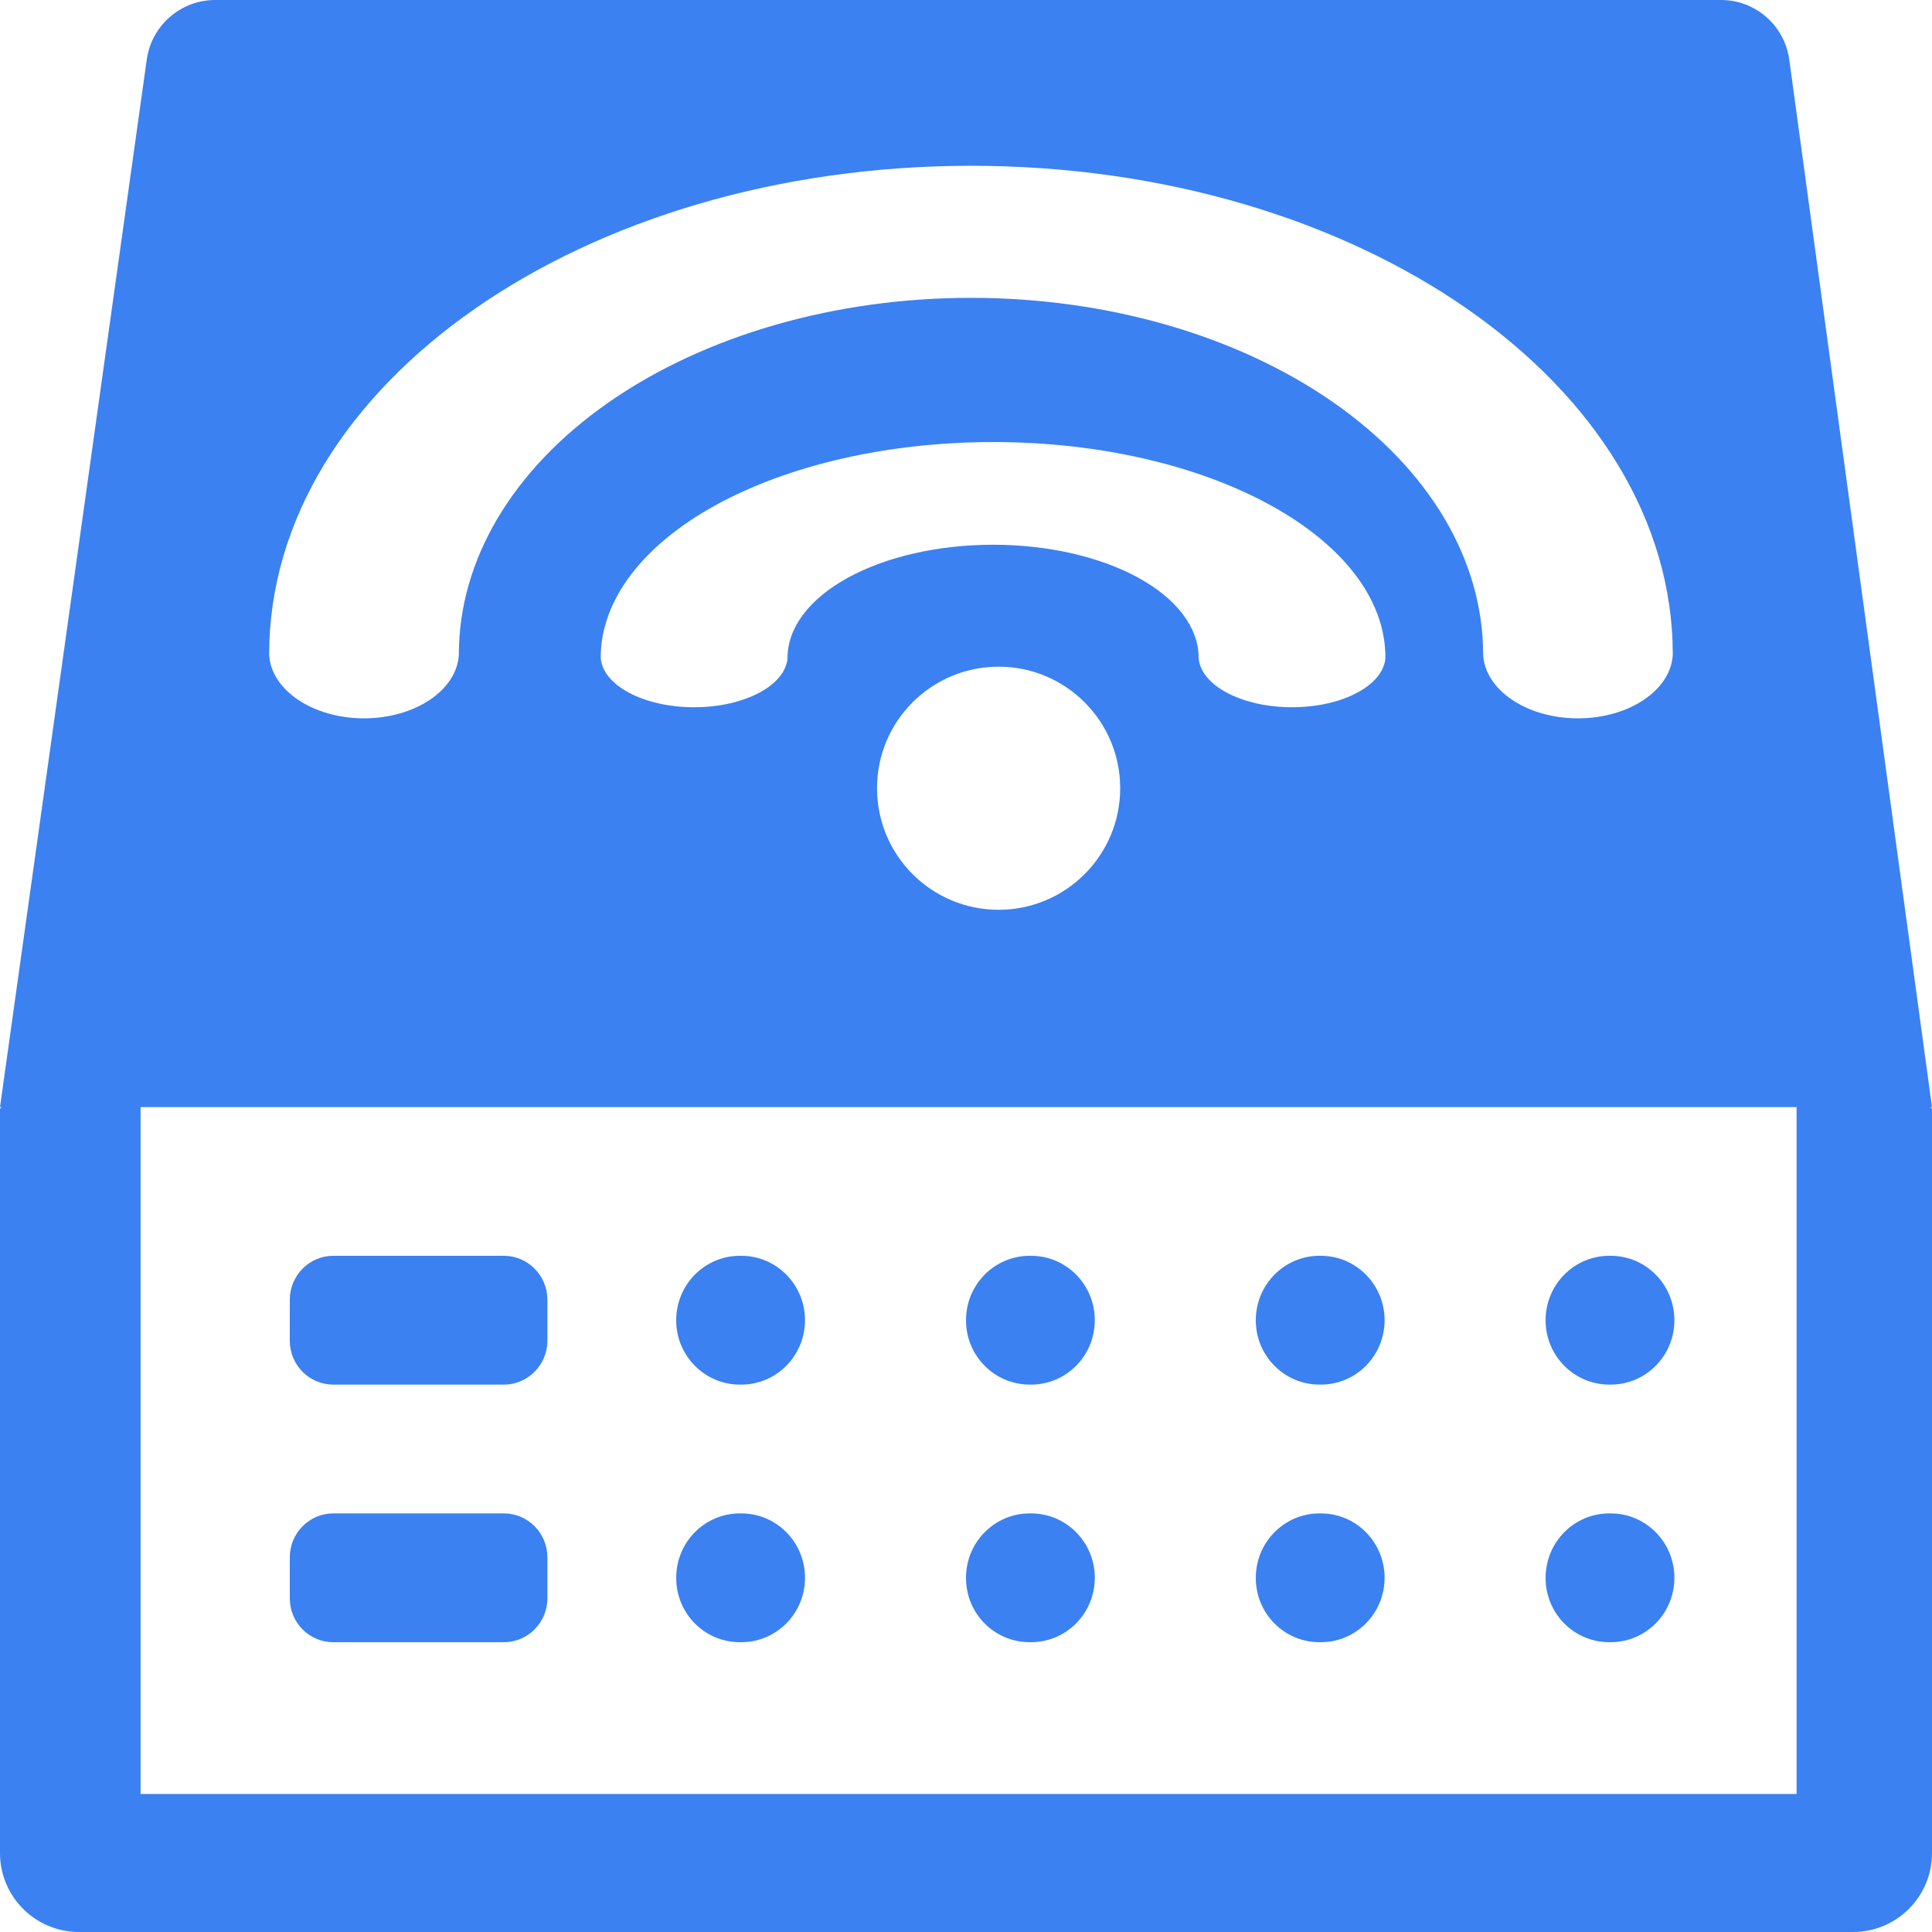
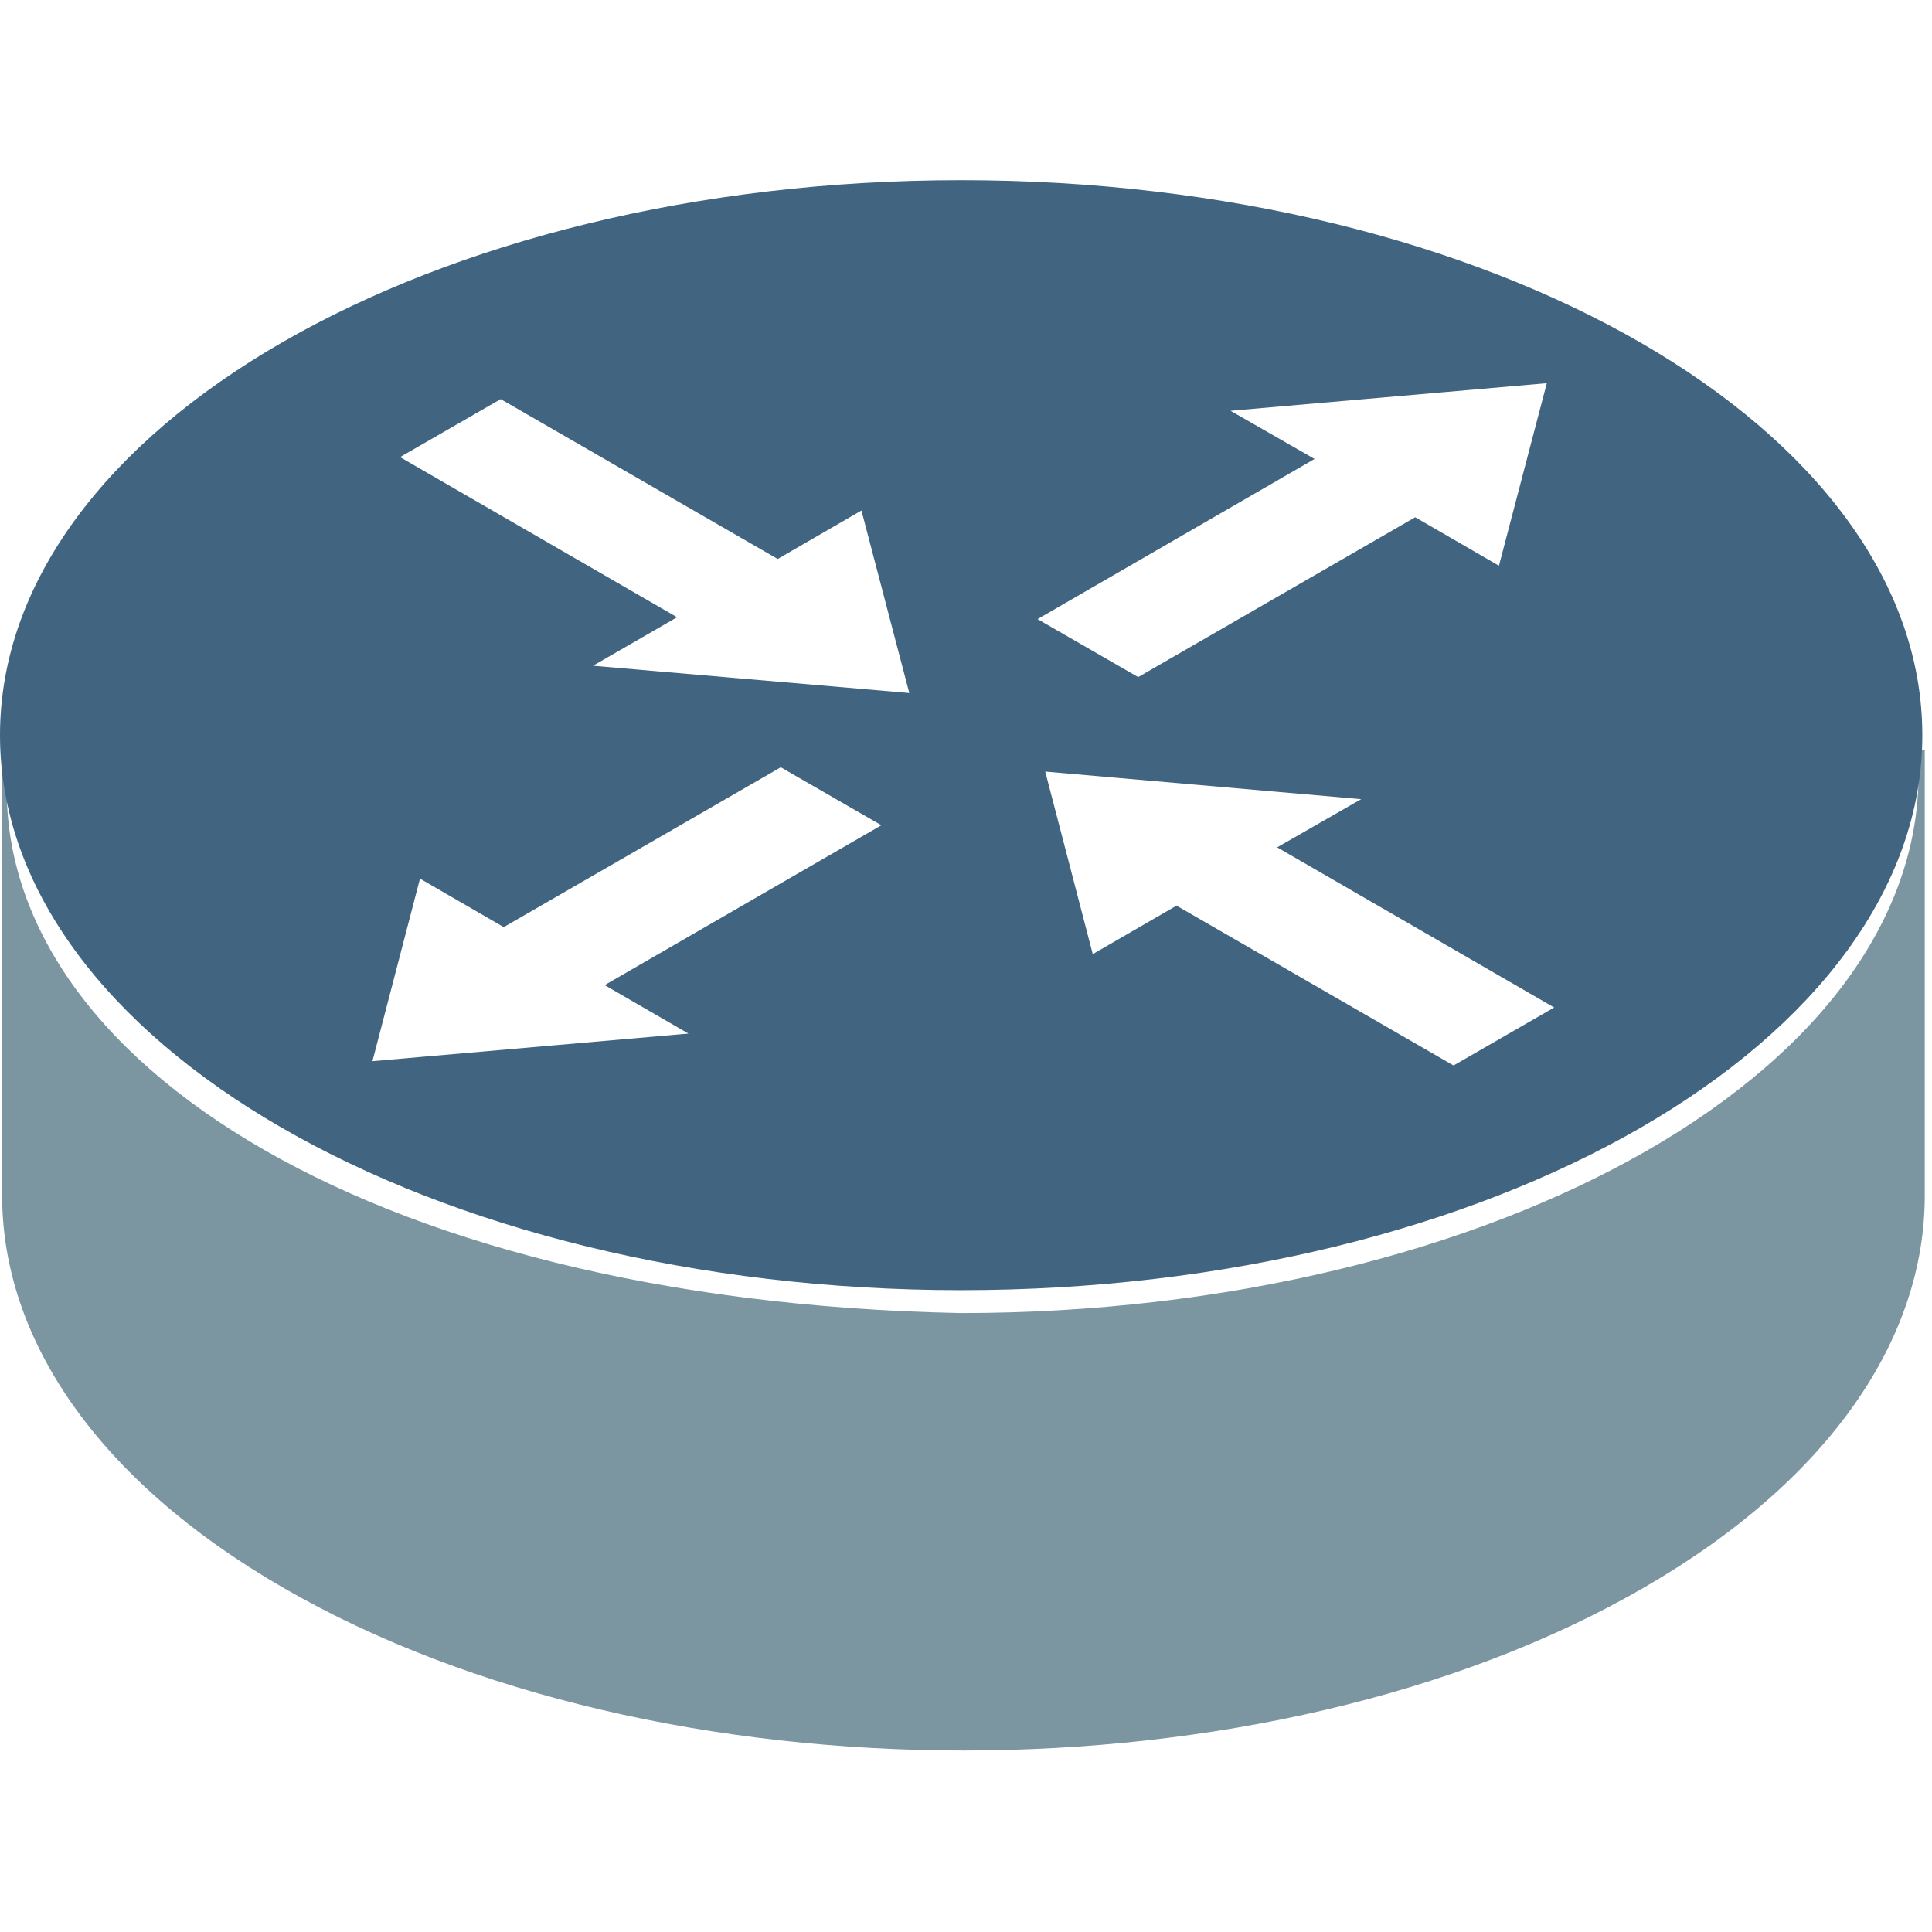
- <svg xmlns="http://www.w3.org/2000/svg" width="42px" height="42px" viewBox="0 0 42 42" version="1.1">
-   <g id="图表" stroke="none" stroke-width="1" fill="none" fill-rule="evenodd">
-     <g id="编组-69" fill="#3B81F1" fill-rule="nonzero">
-       <path d="M37.416,-3.21875859e-12 C38.161,-3.21875859e-12 38.794,0.553 38.897,1.294 L42,24.068 L41.967,24.068 L42,24.105 L42,40.285 C42,41.231 41.231,42 40.284,42 L1.716,42 C0.769,42 -6.73097134e-12,41.231 -6.73097134e-12,40.285 L-6.73097134e-12,24.105 L0.033,24.068 L-6.73097134e-12,24.068 L3.192,1.284 C3.3,0.548 3.933,-3.21875859e-12 4.678,-3.21875859e-12 L37.416,-3.21875859e-12 Z M39.056,24.068 L3.056,24.068 L3.056,39 L39.056,39 L39.056,24.068 Z M21.709,14.493 C20.249,14.493 19.066,15.676 19.066,17.135 C19.066,18.595 20.249,19.778 21.709,19.778 C23.169,19.778 24.352,18.595 24.352,17.135 C24.352,15.676 23.169,14.493 21.709,14.493 Z M21.109,3.604 C12.68,3.604 5.851,8.36 5.851,14.23 C5.891,15.003 6.802,15.616 7.913,15.616 C9.024,15.616 9.935,15.003 9.975,14.23 C9.973,12.173 11.146,10.2 13.234,8.745 C15.323,7.291 18.156,6.474 21.109,6.475 C24.062,6.474 26.895,7.291 28.983,8.746 C31.071,10.2 32.243,12.173 32.242,14.23 C32.282,15.003 33.193,15.616 34.304,15.616 C35.414,15.616 36.326,15.003 36.365,14.23 C36.364,8.36 29.536,3.604 21.109,3.604 Z M21.59,9.61 C19.327,9.609 17.157,10.103 15.557,10.982 C13.958,11.862 13.059,13.055 13.059,14.298 C13.098,14.899 13.996,15.375 15.09,15.375 C16.184,15.375 17.082,14.899 17.121,14.298 C17.12,13.647 17.591,13.022 18.429,12.561 C19.267,12.1 20.404,11.842 21.59,11.842 C22.775,11.842 23.911,12.101 24.749,12.561 C25.587,13.022 26.058,13.647 26.057,14.298 C26.096,14.899 26.994,15.375 28.088,15.375 C29.182,15.375 30.079,14.899 30.118,14.298 C30.118,11.709 26.3,9.61 21.59,9.61 Z" id="形状结合" />
-       <path d="M7.245,30.1 L10.955,30.1 C11.476,30.1 11.9,29.671 11.9,29.146 L11.9,28.254 C11.9,27.729 11.476,27.3 10.955,27.3 L7.245,27.3 C6.724,27.3 6.3,27.729 6.3,28.254 L6.3,29.146 C6.3,29.676 6.724,30.1 7.245,30.1 L7.245,30.1 Z" id="路径" />
-       <path d="M7.245,35.7 L10.955,35.7 C11.476,35.7 11.9,35.271 11.9,34.746 L11.9,33.854 C11.9,33.329 11.476,32.9 10.955,32.9 L7.245,32.9 C6.724,32.9 6.3,33.329 6.3,33.854 L6.3,34.746 C6.3,35.276 6.724,35.7 7.245,35.7 L7.245,35.7 Z" id="路径" />
-       <path d="M16.085,30.1 L16.115,30.1 C16.88,30.1 17.5,29.474 17.5,28.7 C17.5,27.926 16.88,27.3 16.115,27.3 L16.085,27.3 C15.32,27.3 14.7,27.926 14.7,28.7 L14.7,28.704 C14.7,29.474 15.32,30.1 16.085,30.1 L16.085,30.1 Z" id="路径" />
-       <path d="M16.085,35.7 L16.115,35.7 C16.88,35.7 17.5,35.075 17.5,34.302 L17.5,34.298 C17.5,33.525 16.88,32.9 16.115,32.9 L16.085,32.9 C15.32,32.9 14.7,33.525 14.7,34.298 L14.7,34.302 C14.7,35.08 15.32,35.7 16.085,35.7 L16.085,35.7 Z" id="路径" />
-       <path d="M22.385,30.1 L22.415,30.1 C23.18,30.1 23.8,29.474 23.8,28.7 C23.8,27.926 23.18,27.3 22.415,27.3 L22.385,27.3 C21.62,27.3 21,27.926 21,28.7 L21,28.704 C21,29.474 21.62,30.1 22.385,30.1 L22.385,30.1 Z" id="路径" />
-       <path d="M22.385,35.7 L22.415,35.7 C23.18,35.7 23.8,35.074 23.8,34.3 C23.8,33.526 23.18,32.9 22.415,32.9 L22.385,32.9 C21.62,32.9 21,33.526 21,34.3 L21,34.304 C21,35.079 21.62,35.7 22.385,35.7 L22.385,35.7 Z" id="路径" />
-       <path d="M28.685,30.1 L28.715,30.1 C29.48,30.1 30.1,29.474 30.1,28.7 C30.1,27.926 29.48,27.3 28.715,27.3 L28.685,27.3 C27.92,27.3 27.3,27.926 27.3,28.7 L27.3,28.704 C27.3,29.474 27.92,30.1 28.685,30.1 L28.685,30.1 Z" id="路径" />
-       <path d="M28.685,35.7 L28.715,35.7 C29.48,35.7 30.1,35.074 30.1,34.3 C30.1,33.526 29.48,32.9 28.715,32.9 L28.685,32.9 C27.92,32.9 27.3,33.526 27.3,34.3 L27.3,34.304 C27.3,35.079 27.92,35.7 28.685,35.7 L28.685,35.7 Z" id="路径" />
-       <path d="M34.985,30.1 L35.015,30.1 C35.78,30.1 36.4,29.474 36.4,28.7 C36.4,27.926 35.78,27.3 35.015,27.3 L34.985,27.3 C34.22,27.3 33.6,27.926 33.6,28.7 L33.6,28.704 C33.6,29.474 34.22,30.1 34.985,30.1 L34.985,30.1 Z" id="路径" />
-       <path d="M34.985,35.7 L35.015,35.7 C35.78,35.7 36.4,35.074 36.4,34.3 C36.4,33.526 35.78,32.9 35.015,32.9 L34.985,32.9 C34.22,32.9 33.6,33.526 33.6,34.3 L33.6,34.304 C33.6,35.079 34.22,35.7 34.985,35.7 L34.985,35.7 Z" id="路径" />
+ <svg xmlns="http://www.w3.org/2000/svg" width="80px" height="80px" viewBox="0 0 80 80" version="1.1">
+   <g id="页面-1" stroke="none" stroke-width="1" fill="none" fill-rule="evenodd">
+     <g id="路由器">
+       <g id="编组" transform="translate(0, 7)" fill-rule="nonzero">
+         <path d="M79.7,24.065 L79.7,42.51 C79.7,48.392 75.813,54.273 68.039,58.758 C52.49,67.726 27.299,67.726 11.751,58.758 C3.976,54.273 0.089,48.392 0.089,42.51 L0.089,42.51 L0.089,24.065 L0.381,24.065 L0.348,24.348 C-0.906,36.469 14.915,46.88 39.788,47.371 C61.747,47.371 80.37,37.207 79.409,24.064 L79.7,24.065 Z" id="形状结合" fill="#7B95A1" />
+         <path d="M39.799,0.462 C61.78,0.462 79.599,10.751 79.599,23.443 C79.599,36.134 61.78,46.423 39.799,46.423 C17.819,46.423 -4.40536496e-13,36.134 -4.40536496e-13,23.443 C-4.40536496e-13,10.751 17.819,0.462 39.799,0.462 Z M43.28,24.949 L45.249,32.508 L48.717,30.501 L60.188,37.119 L64.355,34.718 L52.884,28.087 L56.364,26.092 L43.28,24.949 Z M32.33,24.771 L20.859,31.39 L17.391,29.383 L15.422,36.941 L28.506,35.798 L25.038,33.791 L36.496,27.172 L32.33,24.771 Z M20.732,9.527 L16.565,11.928 L28.036,18.559 L24.555,20.567 L37.652,21.697 L35.671,14.139 L32.203,16.146 L20.732,9.527 Z M64.05,8.867 L50.953,10.01 L54.433,12.005 L42.962,18.636 L47.129,21.037 L58.6,14.418 L62.068,16.425 L64.05,8.867 Z" id="形状结合" fill="#416480" />
+       </g>
+       <rect id="矩形备份" x="0" y="0" width="80" height="80" />
    </g>
  </g>
</svg>
